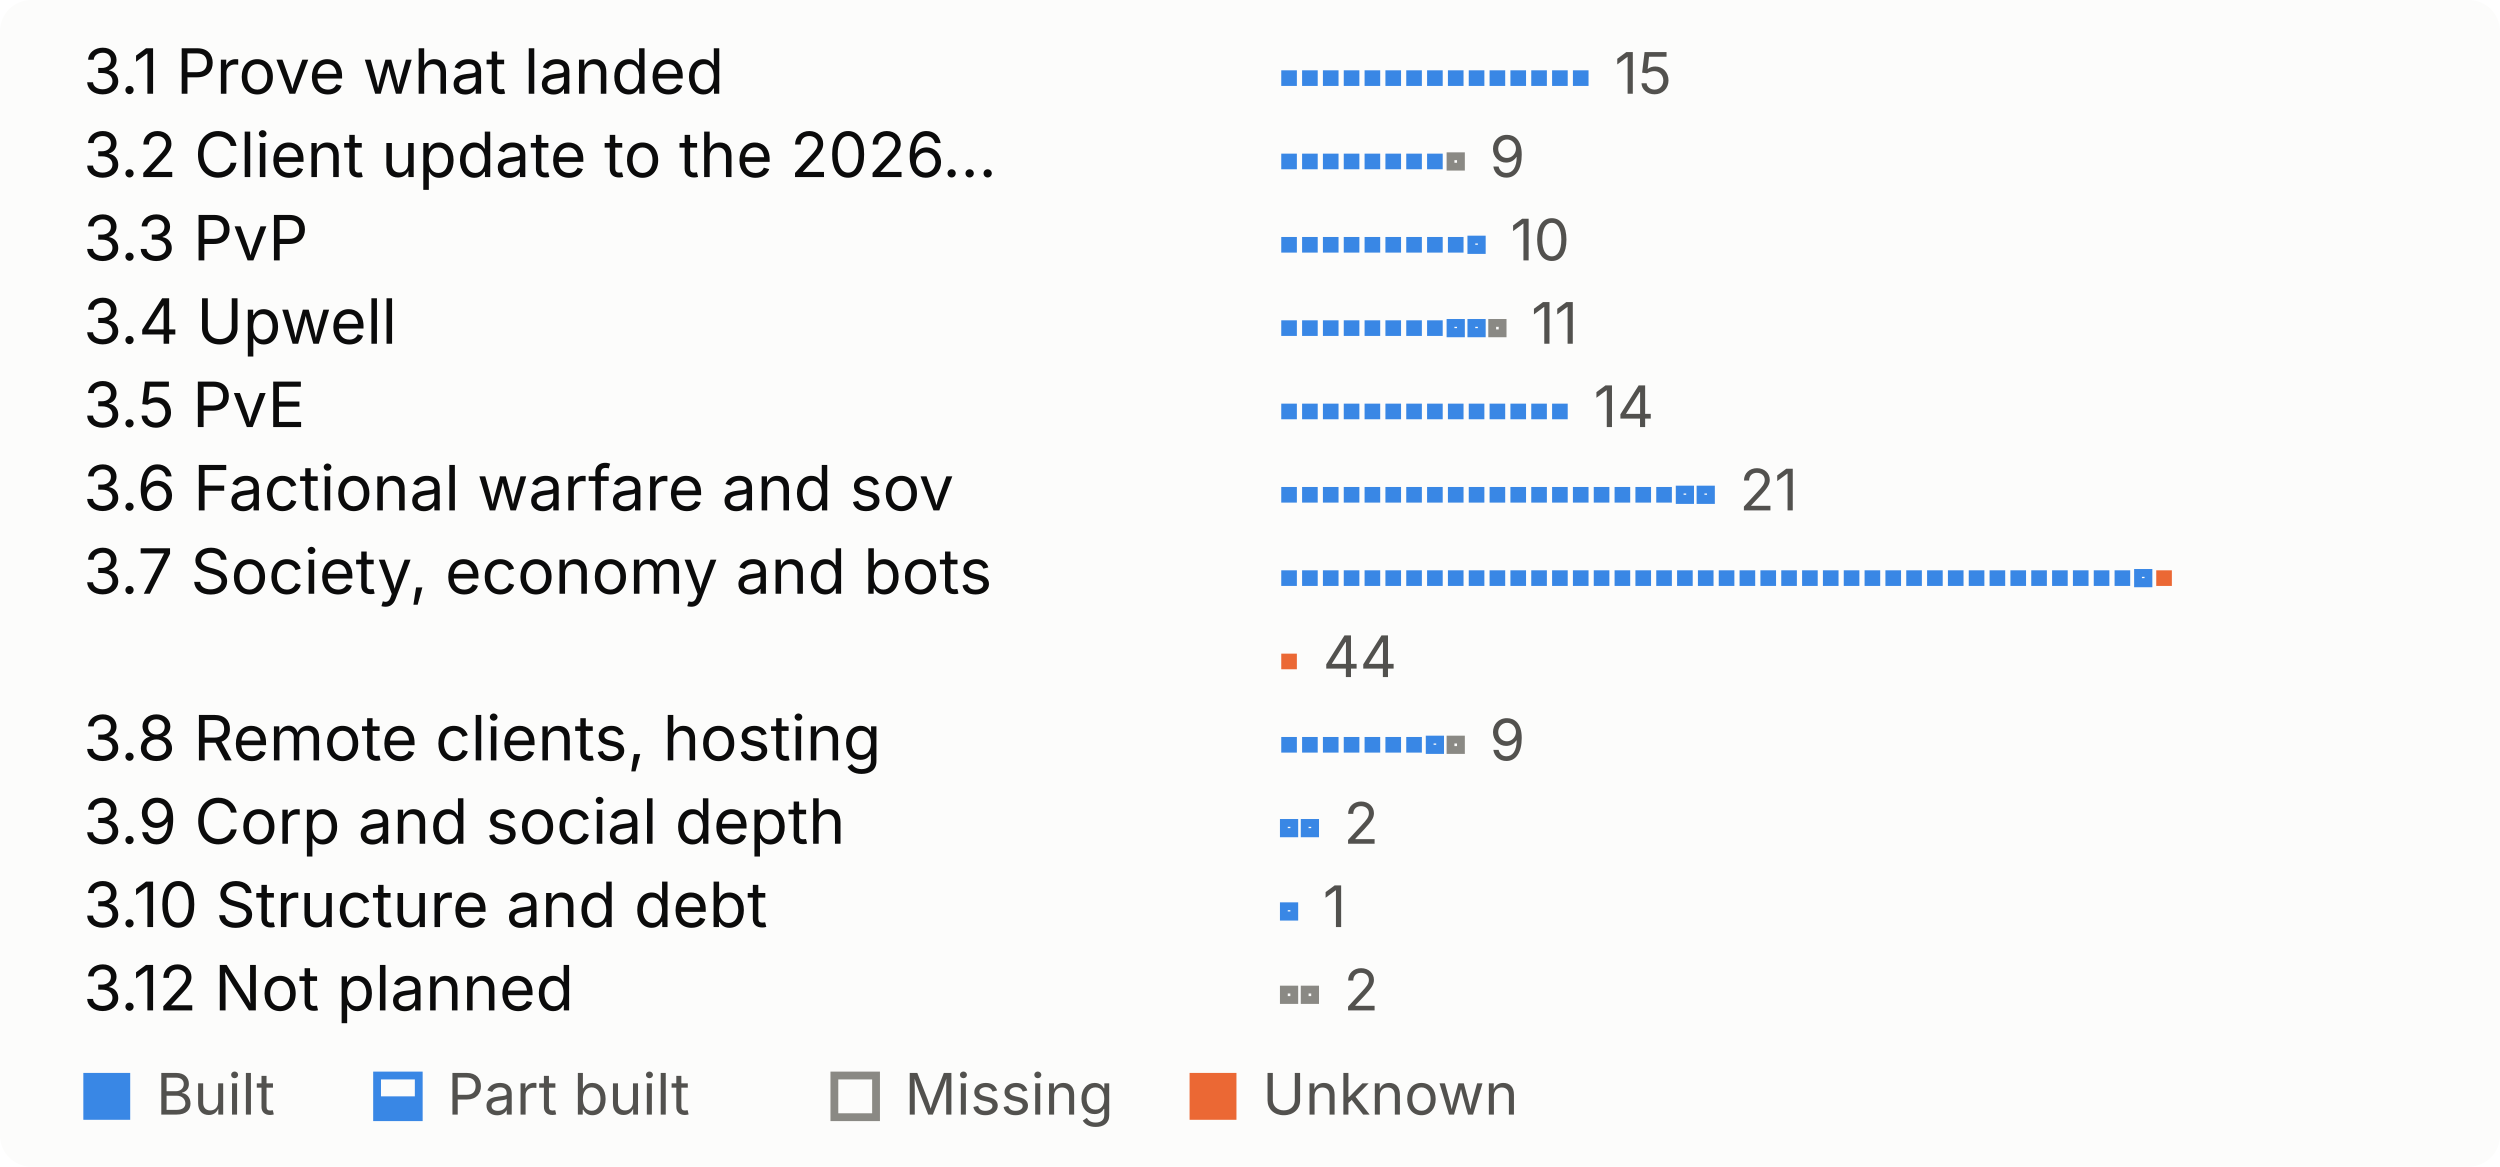
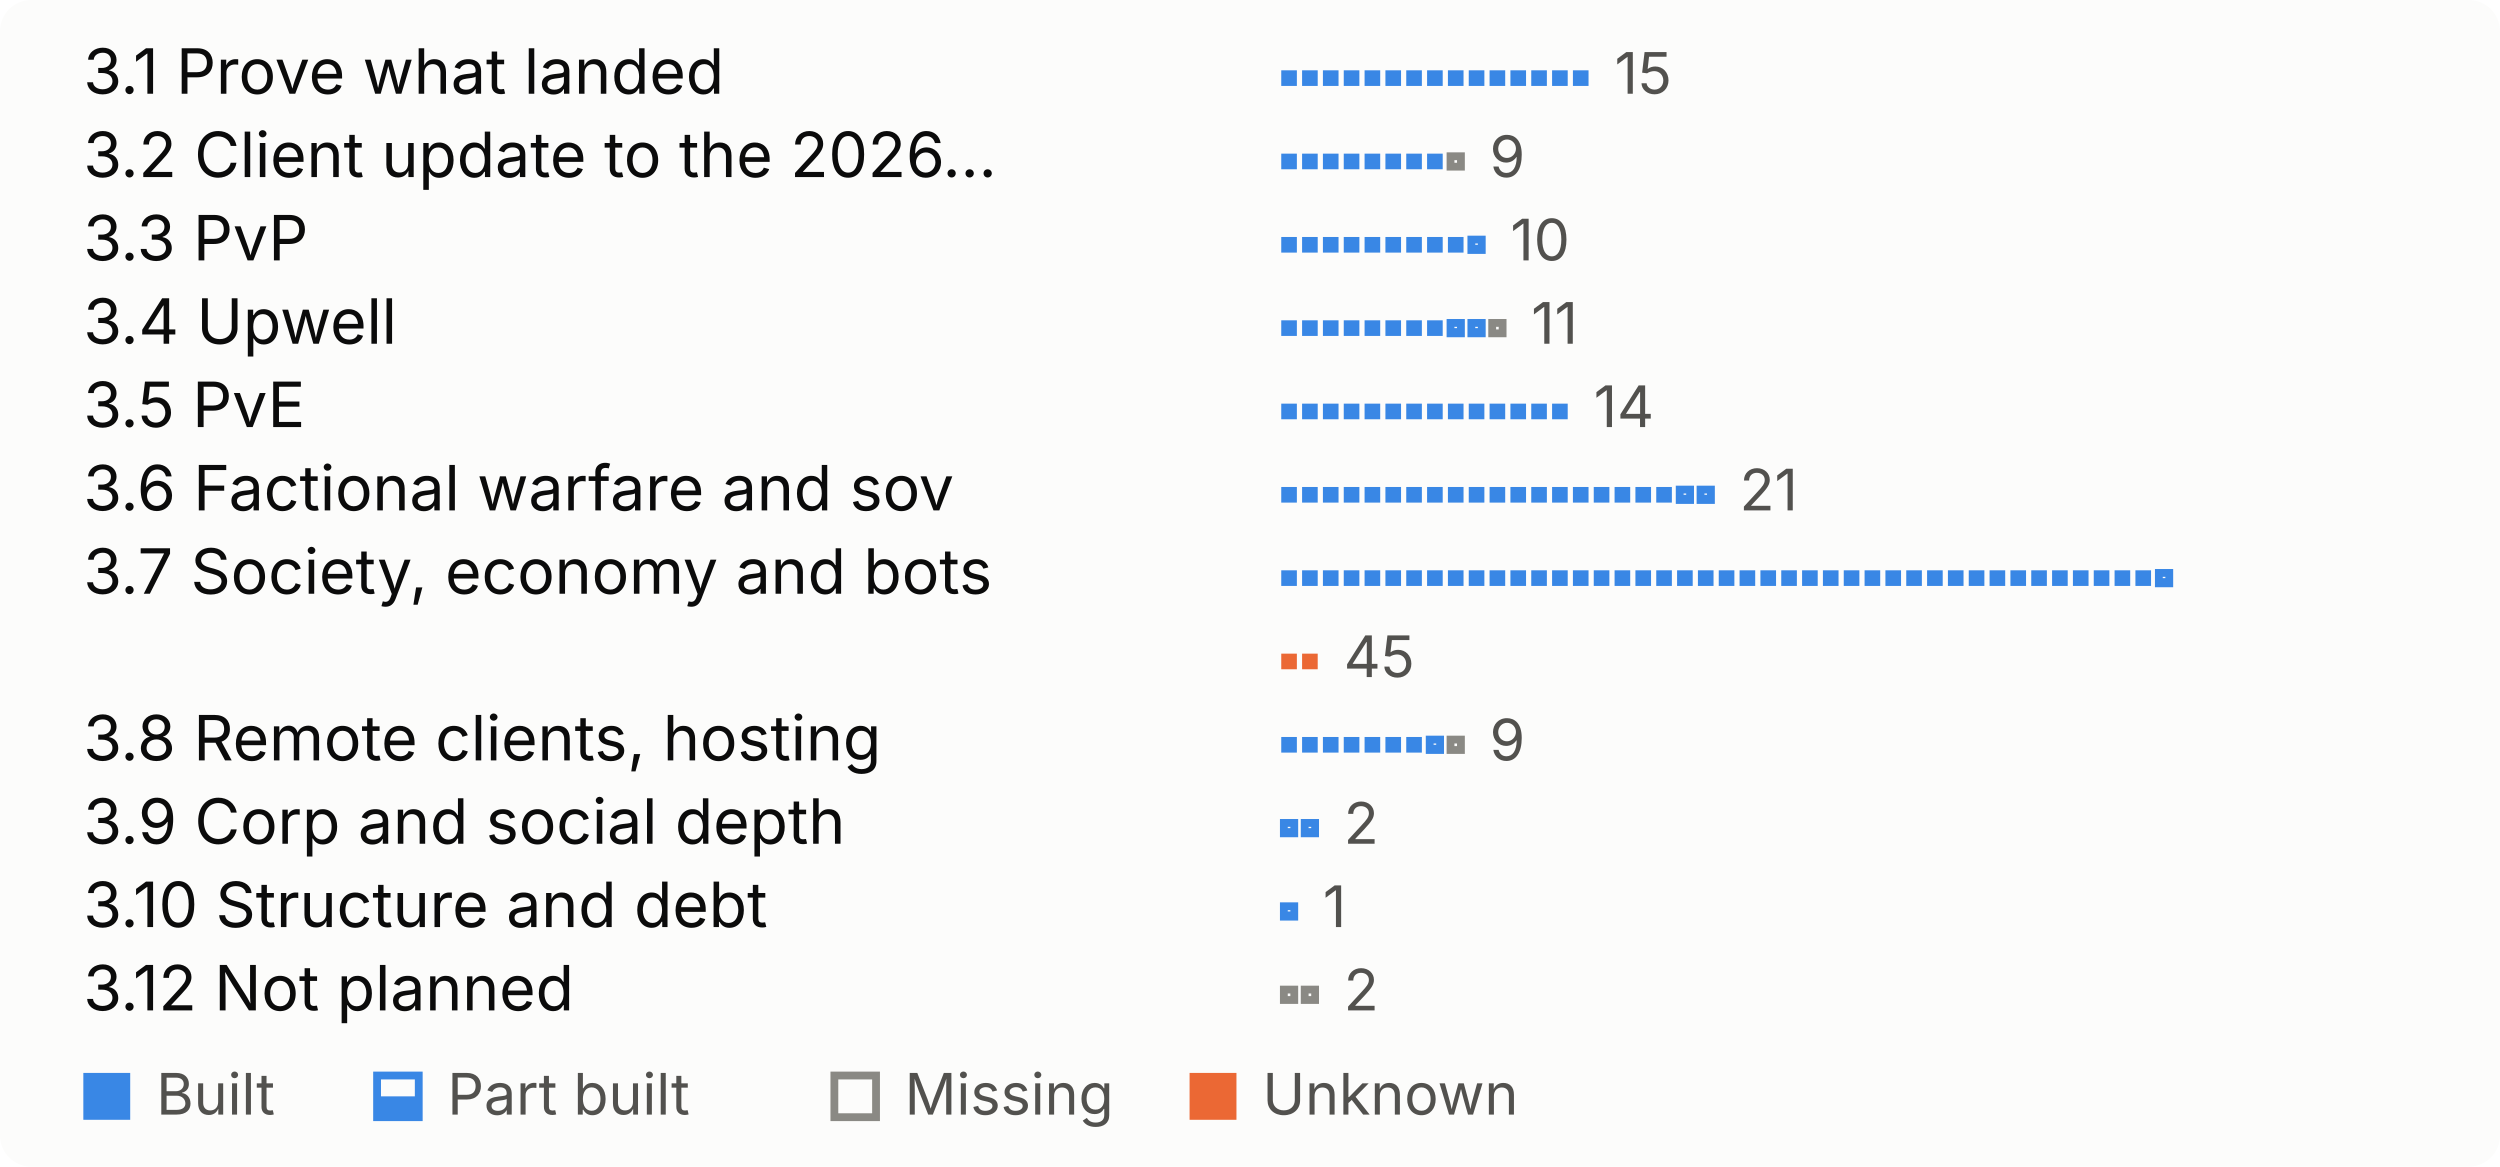
<svg xmlns="http://www.w3.org/2000/svg" width="480" height="224" viewBox="0 0 480 224" role="img" aria-label="What is left, by theme, one mark per open feature">
  <style>
.bg{fill:#fcfcfb}.t{fill:#0b0b0b}.s{fill:#52514e}.rule{fill:#e1e0d9}
.proved{fill:#184f95}.built{fill:#3987e5}.unknown{fill:#eb6834}
.part-o{fill:none;stroke:#3987e5;stroke-width:1.5}.part-f{fill:#3987e5}
.missing{fill:none;stroke:#8a8984;stroke-width:1.5}
.pass{fill:#184f95}.fail{fill:#eb6834}.none{fill:none;stroke:#8a8984;stroke-width:1.5}
@media (prefers-color-scheme:dark){
.bg{fill:#1a1a19}.t{fill:#f0efec}.s{fill:#c3c2b7}.rule{fill:#383835}
.proved{fill:#86b6ef}.built{fill:#3987e5}.unknown{fill:#d95926}
.part-o{stroke:#3987e5}.part-f{fill:#3987e5}
.missing{stroke:#8d8c85}
.pass{fill:#86b6ef}.fail{fill:#d95926}.none{stroke:#8d8c85}
}
text{font-family:system-ui,-apple-system,"Segoe UI",sans-serif;font-size:12px}
.big{font-size:26px;font-weight:600}.b{font-weight:600}.xs{font-size:11px}
</style>
  <rect width="480" height="224" rx="6" class="bg" />
  <text x="16.0" y="18.0" class="t">3.1 Prove what landed</text>
  <rect x="246.0" y="13.5" width="3" height="3" class="built" />
  <rect x="250.0" y="13.5" width="3" height="3" class="built" />
  <rect x="254.0" y="13.5" width="3" height="3" class="built" />
  <rect x="258.0" y="13.5" width="3" height="3" class="built" />
  <rect x="262.0" y="13.5" width="3" height="3" class="built" />
  <rect x="266.0" y="13.5" width="3" height="3" class="built" />
  <rect x="270.0" y="13.5" width="3" height="3" class="built" />
  <rect x="274.0" y="13.5" width="3" height="3" class="built" />
  <rect x="278.0" y="13.5" width="3" height="3" class="built" />
  <rect x="282.0" y="13.5" width="3" height="3" class="built" />
  <rect x="286.0" y="13.5" width="3" height="3" class="built" />
  <rect x="290.0" y="13.5" width="3" height="3" class="built" />
  <rect x="294.0" y="13.5" width="3" height="3" class="built" />
  <rect x="298.0" y="13.5" width="3" height="3" class="built" />
  <rect x="302.0" y="13.5" width="3" height="3" class="built" />
  <text x="310.0" y="18.0" class="s xs">15</text>
  <text x="16.0" y="34.0" class="t">3.2 Client update to the 2026…</text>
  <rect x="246.0" y="29.5" width="3" height="3" class="built" />
  <rect x="250.0" y="29.5" width="3" height="3" class="built" />
  <rect x="254.0" y="29.5" width="3" height="3" class="built" />
  <rect x="258.0" y="29.5" width="3" height="3" class="built" />
  <rect x="262.0" y="29.5" width="3" height="3" class="built" />
  <rect x="266.0" y="29.5" width="3" height="3" class="built" />
  <rect x="270.0" y="29.5" width="3" height="3" class="built" />
  <rect x="274.0" y="29.5" width="3" height="3" class="built" />
  <rect x="278.5" y="30.0" width="2" height="2" fill="none" class="missing" />
  <text x="286.0" y="34.0" class="s xs">9</text>
  <text x="16.0" y="50.0" class="t">3.3 PvP</text>
  <rect x="246.0" y="45.5" width="3" height="3" class="built" />
  <rect x="250.0" y="45.5" width="3" height="3" class="built" />
  <rect x="254.0" y="45.5" width="3" height="3" class="built" />
  <rect x="258.0" y="45.5" width="3" height="3" class="built" />
  <rect x="262.0" y="45.5" width="3" height="3" class="built" />
  <rect x="266.0" y="45.5" width="3" height="3" class="built" />
  <rect x="270.0" y="45.5" width="3" height="3" class="built" />
  <rect x="274.0" y="45.5" width="3" height="3" class="built" />
  <rect x="278.0" y="45.5" width="3" height="3" class="built" />
  <rect x="282.5" y="46.0" width="2" height="2" fill="none" class="part-o" />
  <rect x="282.0" y="47.0" width="3" height="1.5" class="part-f" />
  <text x="290.0" y="50.0" class="s xs">10</text>
  <text x="16.0" y="66.0" class="t">3.4 Upwell</text>
  <rect x="246.0" y="61.5" width="3" height="3" class="built" />
  <rect x="250.0" y="61.5" width="3" height="3" class="built" />
  <rect x="254.0" y="61.5" width="3" height="3" class="built" />
  <rect x="258.0" y="61.5" width="3" height="3" class="built" />
  <rect x="262.0" y="61.5" width="3" height="3" class="built" />
  <rect x="266.0" y="61.5" width="3" height="3" class="built" />
  <rect x="270.0" y="61.5" width="3" height="3" class="built" />
  <rect x="274.0" y="61.5" width="3" height="3" class="built" />
  <rect x="278.5" y="62.0" width="2" height="2" fill="none" class="part-o" />
  <rect x="278.0" y="63.0" width="3" height="1.5" class="part-f" />
  <rect x="282.5" y="62.0" width="2" height="2" fill="none" class="part-o" />
  <rect x="282.0" y="63.0" width="3" height="1.5" class="part-f" />
  <rect x="286.5" y="62.0" width="2" height="2" fill="none" class="missing" />
  <text x="294.0" y="66.0" class="s xs">11</text>
  <text x="16.0" y="82.0" class="t">3.5 PvE</text>
  <rect x="246.0" y="77.5" width="3" height="3" class="built" />
  <rect x="250.0" y="77.5" width="3" height="3" class="built" />
  <rect x="254.0" y="77.5" width="3" height="3" class="built" />
  <rect x="258.0" y="77.5" width="3" height="3" class="built" />
  <rect x="262.0" y="77.5" width="3" height="3" class="built" />
  <rect x="266.0" y="77.5" width="3" height="3" class="built" />
  <rect x="270.0" y="77.5" width="3" height="3" class="built" />
  <rect x="274.0" y="77.5" width="3" height="3" class="built" />
  <rect x="278.0" y="77.5" width="3" height="3" class="built" />
  <rect x="282.0" y="77.5" width="3" height="3" class="built" />
  <rect x="286.0" y="77.5" width="3" height="3" class="built" />
  <rect x="290.0" y="77.5" width="3" height="3" class="built" />
  <rect x="294.0" y="77.5" width="3" height="3" class="built" />
  <rect x="298.0" y="77.5" width="3" height="3" class="built" />
  <text x="306.0" y="82.0" class="s xs">14</text>
  <text x="16.0" y="98.0" class="t">3.6 Factional warfare and sov</text>
  <rect x="246.0" y="93.5" width="3" height="3" class="built" />
  <rect x="250.0" y="93.5" width="3" height="3" class="built" />
  <rect x="254.0" y="93.5" width="3" height="3" class="built" />
  <rect x="258.0" y="93.5" width="3" height="3" class="built" />
  <rect x="262.0" y="93.5" width="3" height="3" class="built" />
  <rect x="266.0" y="93.5" width="3" height="3" class="built" />
  <rect x="270.0" y="93.5" width="3" height="3" class="built" />
  <rect x="274.0" y="93.5" width="3" height="3" class="built" />
  <rect x="278.0" y="93.5" width="3" height="3" class="built" />
  <rect x="282.0" y="93.5" width="3" height="3" class="built" />
  <rect x="286.0" y="93.5" width="3" height="3" class="built" />
  <rect x="290.0" y="93.5" width="3" height="3" class="built" />
  <rect x="294.0" y="93.5" width="3" height="3" class="built" />
  <rect x="298.0" y="93.5" width="3" height="3" class="built" />
  <rect x="302.0" y="93.5" width="3" height="3" class="built" />
  <rect x="306.0" y="93.5" width="3" height="3" class="built" />
  <rect x="310.0" y="93.5" width="3" height="3" class="built" />
  <rect x="314.0" y="93.5" width="3" height="3" class="built" />
  <rect x="318.0" y="93.5" width="3" height="3" class="built" />
  <rect x="322.5" y="94.0" width="2" height="2" fill="none" class="part-o" />
  <rect x="322.0" y="95.0" width="3" height="1.5" class="part-f" />
  <rect x="326.5" y="94.0" width="2" height="2" fill="none" class="part-o" />
  <rect x="326.0" y="95.0" width="3" height="1.5" class="part-f" />
  <text x="334.0" y="98.0" class="s xs">21</text>
  <text x="16.0" y="114.0" class="t">3.7 Society, economy and bots</text>
  <rect x="246.0" y="109.5" width="3" height="3" class="built" />
  <rect x="250.0" y="109.5" width="3" height="3" class="built" />
  <rect x="254.0" y="109.5" width="3" height="3" class="built" />
  <rect x="258.0" y="109.5" width="3" height="3" class="built" />
  <rect x="262.0" y="109.5" width="3" height="3" class="built" />
  <rect x="266.0" y="109.5" width="3" height="3" class="built" />
  <rect x="270.0" y="109.5" width="3" height="3" class="built" />
  <rect x="274.0" y="109.5" width="3" height="3" class="built" />
  <rect x="278.0" y="109.5" width="3" height="3" class="built" />
  <rect x="282.0" y="109.5" width="3" height="3" class="built" />
  <rect x="286.0" y="109.5" width="3" height="3" class="built" />
  <rect x="290.0" y="109.5" width="3" height="3" class="built" />
  <rect x="294.0" y="109.5" width="3" height="3" class="built" />
  <rect x="298.0" y="109.5" width="3" height="3" class="built" />
  <rect x="302.0" y="109.5" width="3" height="3" class="built" />
  <rect x="306.0" y="109.5" width="3" height="3" class="built" />
  <rect x="310.0" y="109.5" width="3" height="3" class="built" />
  <rect x="314.0" y="109.5" width="3" height="3" class="built" />
  <rect x="318.0" y="109.5" width="3" height="3" class="built" />
  <rect x="322.0" y="109.5" width="3" height="3" class="built" />
  <rect x="326.0" y="109.5" width="3" height="3" class="built" />
  <rect x="330.0" y="109.5" width="3" height="3" class="built" />
  <rect x="334.0" y="109.5" width="3" height="3" class="built" />
  <rect x="338.0" y="109.5" width="3" height="3" class="built" />
  <rect x="342.0" y="109.5" width="3" height="3" class="built" />
  <rect x="346.0" y="109.5" width="3" height="3" class="built" />
  <rect x="350.0" y="109.5" width="3" height="3" class="built" />
  <rect x="354.0" y="109.5" width="3" height="3" class="built" />
  <rect x="358.0" y="109.5" width="3" height="3" class="built" />
  <rect x="362.0" y="109.5" width="3" height="3" class="built" />
  <rect x="366.0" y="109.5" width="3" height="3" class="built" />
  <rect x="370.0" y="109.5" width="3" height="3" class="built" />
  <rect x="374.0" y="109.5" width="3" height="3" class="built" />
  <rect x="378.0" y="109.5" width="3" height="3" class="built" />
  <rect x="382.0" y="109.5" width="3" height="3" class="built" />
  <rect x="386.0" y="109.5" width="3" height="3" class="built" />
  <rect x="390.0" y="109.5" width="3" height="3" class="built" />
  <rect x="394.0" y="109.5" width="3" height="3" class="built" />
  <rect x="398.0" y="109.5" width="3" height="3" class="built" />
  <rect x="402.0" y="109.5" width="3" height="3" class="built" />
  <rect x="406.0" y="109.5" width="3" height="3" class="built" />
-   <rect x="410.5" y="110.0" width="2" height="2" fill="none" class="part-o" />
-   <rect x="410.0" y="111.0" width="3" height="1.5" class="part-f" />
-   <rect x="414.0" y="109.5" width="3" height="3" class="unknown" />
+   <rect x="410.0" y="109.5" width="3" height="3" class="built" />
+   <rect x="414.5" y="110.0" width="2" height="2" fill="none" class="part-o" />
+   <rect x="414.0" y="111.0" width="3" height="1.5" class="part-f" />
  <rect x="246.0" y="125.5" width="3" height="3" class="unknown" />
-   <text x="254.0" y="130.0" class="s xs">44</text>
+   <rect x="250.0" y="125.5" width="3" height="3" class="unknown" />
+   <text x="258.0" y="130.0" class="s xs">45</text>
  <text x="16.0" y="146.0" class="t">3.8 Remote clients, hosting</text>
  <rect x="246.0" y="141.5" width="3" height="3" class="built" />
  <rect x="250.0" y="141.5" width="3" height="3" class="built" />
  <rect x="254.0" y="141.5" width="3" height="3" class="built" />
  <rect x="258.0" y="141.5" width="3" height="3" class="built" />
  <rect x="262.0" y="141.5" width="3" height="3" class="built" />
  <rect x="266.0" y="141.5" width="3" height="3" class="built" />
  <rect x="270.0" y="141.5" width="3" height="3" class="built" />
  <rect x="274.5" y="142.0" width="2" height="2" fill="none" class="part-o" />
  <rect x="274.0" y="143.0" width="3" height="1.5" class="part-f" />
  <rect x="278.5" y="142.0" width="2" height="2" fill="none" class="missing" />
  <text x="286.0" y="146.0" class="s xs">9</text>
  <text x="16.0" y="162.0" class="t">3.9 Corp and social depth</text>
  <rect x="246.5" y="158.0" width="2" height="2" fill="none" class="part-o" />
  <rect x="246.0" y="159.0" width="3" height="1.5" class="part-f" />
  <rect x="250.5" y="158.0" width="2" height="2" fill="none" class="part-o" />
  <rect x="250.0" y="159.0" width="3" height="1.5" class="part-f" />
  <text x="258.0" y="162.0" class="s xs">2</text>
  <text x="16.0" y="178.0" class="t">3.10 Structure and debt</text>
  <rect x="246.5" y="174.0" width="2" height="2" fill="none" class="part-o" />
  <rect x="246.0" y="175.0" width="3" height="1.5" class="part-f" />
  <text x="254.0" y="178.0" class="s xs">1</text>
  <text x="16.0" y="194.0" class="t">3.12 Not planned</text>
  <rect x="246.5" y="190.0" width="2" height="2" fill="none" class="missing" />
  <rect x="250.5" y="190.0" width="2" height="2" fill="none" class="missing" />
  <text x="258.0" y="194.0" class="s xs">2</text>
  <rect x="16.0" y="206.0" width="9" height="9" class="built" />
  <text x="30.0" y="214.0" class="s xs">Built</text>
  <rect x="72.4" y="206.5" width="8" height="8" fill="none" class="part-o" />
  <rect x="71.9" y="210.5" width="9" height="4.5" class="part-f" />
  <text x="85.9" y="214.0" class="s xs">Part built</text>
  <rect x="160.2" y="206.5" width="8" height="8" fill="none" class="missing" />
  <text x="173.7" y="214.0" class="s xs">Missing</text>
  <rect x="228.4" y="206.0" width="9" height="9" class="unknown" />
  <text x="242.4" y="214.0" class="s xs">Unknown</text>
</svg>
